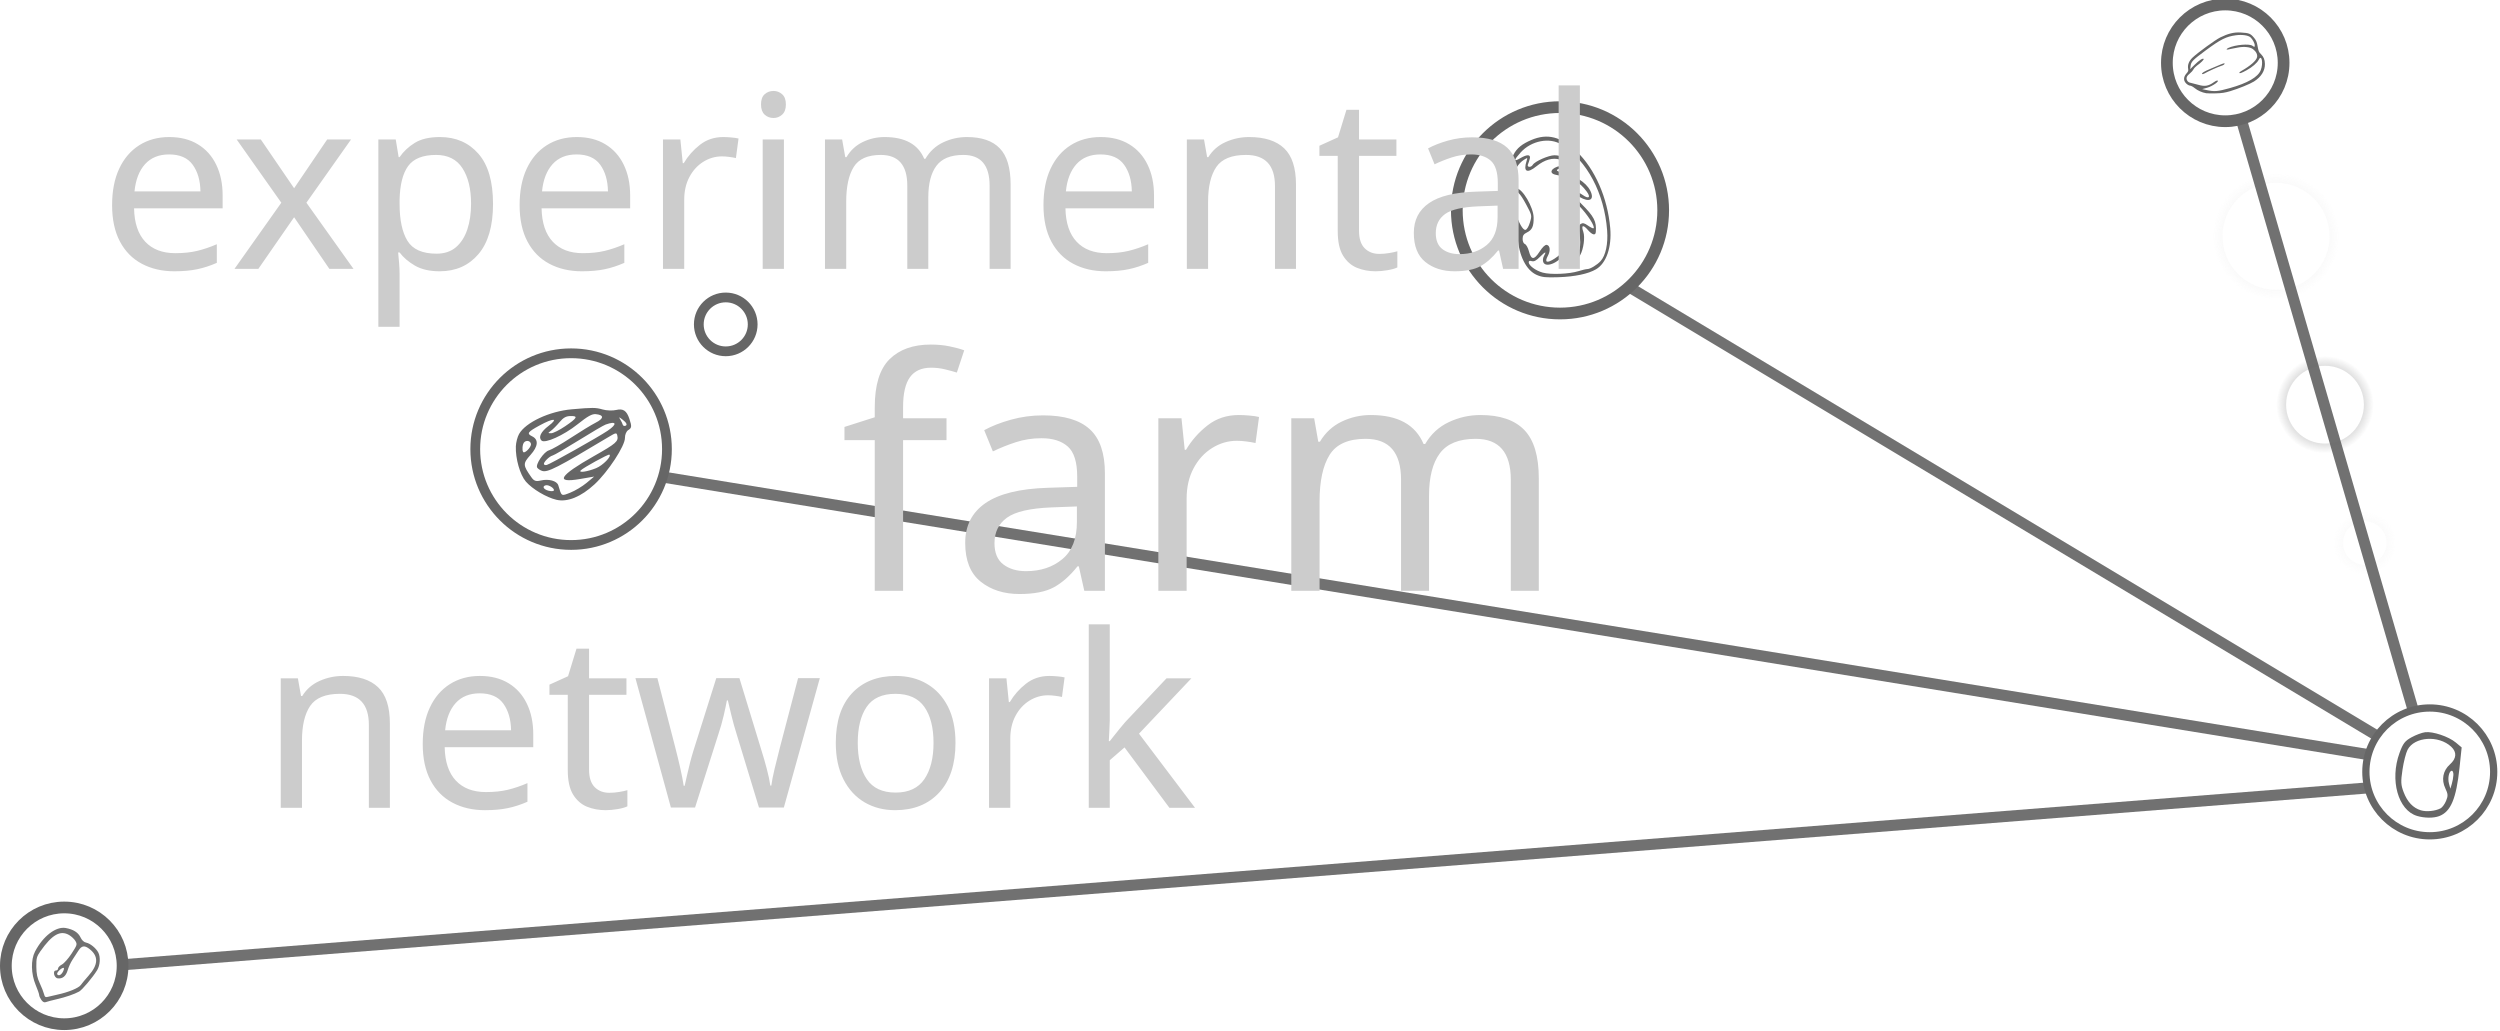
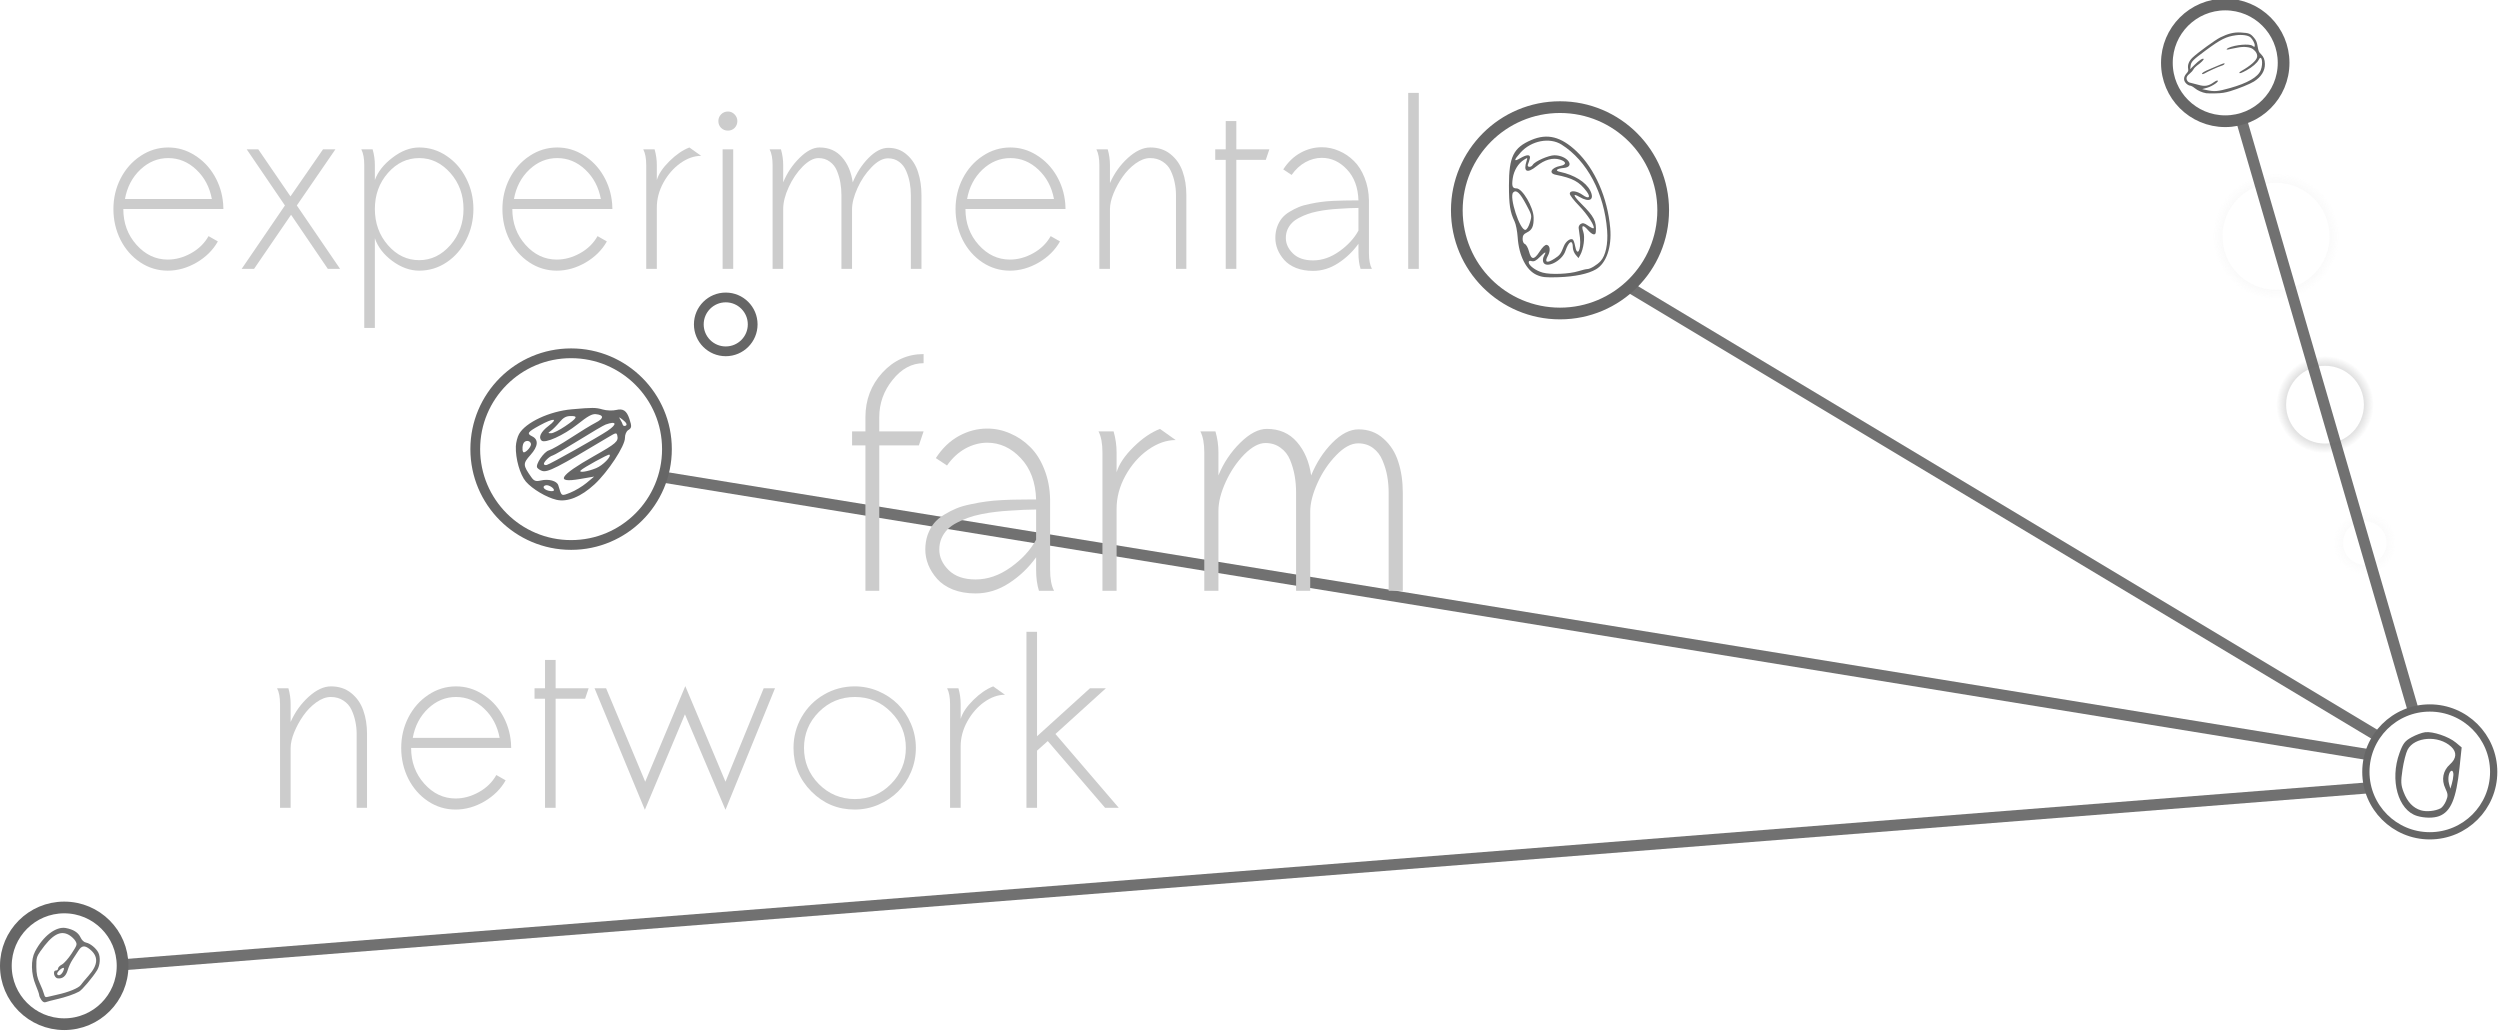
<svg xmlns="http://www.w3.org/2000/svg" xmlns:xlink="http://www.w3.org/1999/xlink" width="699" height="288" viewBox="0 0 699 288" id="svg4272" version="1.1">
  <defs id="defs4274">
    <linearGradient id="linearGradient4369">
      <stop style="stop-color:#666666;stop-opacity:1;" offset="0" id="stop4371" />
      <stop style="stop-color:#666666;stop-opacity:0;" offset="1" id="stop4373" />
    </linearGradient>
    <linearGradient id="linearGradient4353">
      <stop style="stop-color:#3b4a59;stop-opacity:1;" offset="0" id="stop4355" />
      <stop style="stop-color:#3b4a59;stop-opacity:0;" offset="1" id="stop4357" />
    </linearGradient>
    <linearGradient id="linearGradient4305">
      <stop style="stop-color:#cccccc;stop-opacity:1;" offset="0" id="stop4307" />
      <stop style="stop-color:#cccccc;stop-opacity:0;" offset="1" id="stop4309" />
    </linearGradient>
    <radialGradient xlink:href="#linearGradient4305" id="radialGradient4367" cx="847.955" cy="609.562" fx="847.955" fy="609.562" r="17.683" gradientUnits="userSpaceOnUse" gradientTransform="translate(-125.7143,-197.8571)" />
    <radialGradient xlink:href="#linearGradient4369" id="radialGradient4375" cx="861.654" cy="656.64" fx="861.654" fy="656.64" r="13.608" gradientUnits="userSpaceOnUse" gradientTransform="translate(-125.7143,-197.8571)" />
    <radialGradient xlink:href="#linearGradient4305" id="radialGradient4377" cx="872.777" cy="695.319" fx="872.777" fy="695.319" r="8.805" gradientUnits="userSpaceOnUse" gradientTransform="translate(-125.7143,-197.8571)" />
    <radialGradient xlink:href="#linearGradient4305" id="radialGradient4367-7" cx="847.955" cy="609.562" fx="847.955" fy="609.562" r="17.683" gradientUnits="userSpaceOnUse" gradientTransform="translate(-1.0351563e-6,0)" />
    <linearGradient xlink:href="#linearGradient4353" id="linearGradient4411" gradientUnits="userSpaceOnUse" x1="846.701" y1="609.562" x2="865.638" y2="609.562" gradientTransform="translate(-1.0351563e-6,0)" />
  </defs>
  <g id="layer2" transform="translate(-85.86843,-37.36662)" />
  <g id="layer1" transform="translate(-85.86843,-345.6343)">
    <circle style="opacity:1;fill:none;fill-opacity:1;stroke:url(#radialGradient4375);stroke-width:2.729;stroke-linecap:square;stroke-linejoin:round;stroke-miterlimit:4;stroke-dasharray:none;stroke-dashoffset:0;stroke-opacity:1" id="path3201-3-7-9-6" cx="735.94" cy="458.783" r="12.243" />
    <circle style="opacity:0.245;fill:none;fill-opacity:1;stroke:url(#radialGradient4377);stroke-width:2.729;stroke-linecap:square;stroke-linejoin:round;stroke-miterlimit:4;stroke-dasharray:none;stroke-dashoffset:0;stroke-opacity:1" id="path3201-3-7-9-6-0" cx="747.063" cy="497.462" r="7.44" />
    <circle style="opacity:0.599;fill:none;fill-opacity:1;stroke:url(#radialGradient4367);stroke-width:2.729;stroke-linecap:square;stroke-linejoin:round;stroke-miterlimit:4;stroke-dasharray:none;stroke-dashoffset:0;stroke-opacity:1" id="path3201-3-7-9" cy="411.705" cx="722.241" r="16.318" />
    <circle style="opacity:1;fill:none;fill-opacity:1;stroke:#666666;stroke-width:3.275;stroke-linecap:square;stroke-linejoin:round;stroke-miterlimit:4;stroke-dasharray:none;stroke-dashoffset:0;stroke-opacity:1" id="path3201" cx="522.046" cy="404.439" r="28.851" />
    <path style="fill:#d4aa00;fill-rule:evenodd;stroke:#666666;stroke-width:2.995;stroke-linecap:butt;stroke-linejoin:miter;stroke-miterlimit:4;stroke-dasharray:none;stroke-opacity:0.925" d="M 540.755,425.54 750.44,551.341" id="path3323" />
    <path style="fill:none;fill-rule:evenodd;stroke:#666666;stroke-width:3.094;stroke-linecap:butt;stroke-linejoin:miter;stroke-miterlimit:4;stroke-dasharray:none;stroke-opacity:0.925" d="M 712.247,378.064 760.804,544.924" id="path3323-6" />
    <circle style="opacity:1;fill:none;fill-opacity:1;stroke:#666666;stroke-width:3.275;stroke-linecap:square;stroke-linejoin:round;stroke-miterlimit:4;stroke-dasharray:none;stroke-dashoffset:0;stroke-opacity:1" id="path3201-3-7" cx="708.048" cy="363.211" r="16.318" />
    <path style="fill:#666666;fill-opacity:1;stroke:none;stroke-width:5;stroke-miterlimit:4;stroke-dasharray:none;stroke-opacity:1" d="m 515.537,422.503 c -2.921,-1.277 -4.984,-5.354 -5.326,-10.525 -0.111,-1.676 -0.502,-3.669 -0.87,-4.43 -1.256,-2.601 -1.568,-4.608 -1.571,-10.093 -0.004,-7.982 1.268,-10.551 6.282,-12.687 4.457,-1.899 8.274,-0.938 12.61,3.175 5.127,4.863 8.692,12.987 9.429,21.484 0.46,5.309 -1.096,9.813 -3.972,11.497 -2.192,1.283 -5.889,2.063 -10.531,2.221 -3.539,0.121 -4.554,0.013 -6.051,-0.641 z m 11.7,-1.062 c 1.002,-0.317 2.109,-0.577 2.46,-0.577 0.796,0 2.706,-1.148 3.688,-2.215 1.425,-1.55 2.124,-4.807 1.839,-8.572 -0.79,-10.428 -5.601,-19.498 -12.738,-24.012 -3.325,-2.103 -8.45,-1.121 -11.446,2.194 -1.954,2.162 -2.001,2.716 -0.139,1.626 1.942,-1.137 2.982,-1.111 2.712,0.068 -0.114,0.498 -0.348,1.223 -0.52,1.611 -0.386,0.871 0.836,0.997 1.352,0.14 0.58,-0.965 4.428,-2.657 6.038,-2.655 3.622,0.004 5.997,3.255 2.594,3.551 -2.002,0.174 -2.557,0.768 -1.018,1.091 3.968,0.832 7.254,2.874 8.443,5.248 1.283,2.561 -0.182,3.414 -3.016,1.755 -1.997,-1.169 -1.785,-0.388 0.518,1.912 3.583,3.577 4.282,4.935 4.057,7.888 -0.083,1.088 -1.002,0.845 -2.253,-0.598 -1.35,-1.556 -1.897,-1.295 -1.239,0.591 0.508,1.457 0.059,4.806 -0.863,6.437 l -0.492,0.871 -0.792,-0.927 c -0.436,-0.51 -0.792,-1.44 -0.792,-2.067 0,-2.346 -1.15,-1.779 -2.083,1.028 -0.941,2.831 -5.521,5.073 -6.204,3.036 -0.146,-0.435 -0.063,-1.148 0.184,-1.585 0.808,-1.43 0.474,-1.388 -1.038,0.131 -1.102,1.107 -1.708,1.427 -2.339,1.237 -0.574,-0.172 -0.852,-0.073 -0.852,0.305 0,0.916 1.904,2.335 3.888,2.897 2.224,0.63 7.44,0.417 10.053,-0.41 z m -6.709,-3.497 c 1.476,-0.952 1.73,-1.292 2.571,-3.439 0.525,-1.341 1.805,-2.321 2.5,-1.914 0.209,0.122 0.509,0.946 0.666,1.831 0.566,3.173 1.742,1.185 1.362,-2.303 -0.115,-1.06 -0.278,-2.266 -0.361,-2.678 -0.083,-0.412 0.176,-0.95 0.575,-1.196 0.574,-0.352 1.005,-0.251 2.053,0.483 0.73,0.511 1.421,0.84 1.535,0.731 0.495,-0.469 -1.724,-3.904 -4.081,-6.317 -1.406,-1.44 -2.56,-2.935 -2.564,-3.323 -0.013,-1.063 1.918,-0.89 3.596,0.322 1.726,1.247 2.359,0.684 1.106,-0.983 -2.066,-2.748 -3.853,-3.711 -8.644,-4.661 -2.084,-0.413 -1.245,-1.994 1.316,-2.48 1.765,-0.334 1.708,-1.185 -0.119,-1.756 -2.007,-0.627 -4.294,0.013 -6.533,1.828 -2.668,2.163 -3.793,1.59 -2.81,-1.43 0.32,-0.983 0.306,-0.991 -0.707,-0.361 -1.622,1.008 -2.842,3.009 -3.157,5.177 -0.324,2.234 -0.101,2.833 1.055,2.833 1.639,0 4.742,5.275 4.785,8.133 0.037,2.46 -0.406,3.467 -1.833,4.166 -0.958,0.469 -1.246,0.889 -1.246,1.821 0,0.709 0.266,1.307 0.644,1.445 0.354,0.129 0.852,1.017 1.106,1.974 0.667,2.51 1.431,2.55 2.987,0.154 0.851,-1.31 1.561,-1.981 2.01,-1.9 0.947,0.171 1.095,1.625 0.312,3.059 -1.024,1.875 -0.292,2.181 1.874,0.783 z m -6.888,-10.12 c 0.579,-1.942 0.57,-1.984 -1.05,-5.014 -1.756,-3.284 -2.748,-4.21 -3.622,-3.382 -1.24,1.175 1.89,10.756 3.423,10.476 0.387,-0.07 0.909,-0.94 1.249,-2.08 z" id="path3479" />
    <path style="fill:#666666;stroke:none;stroke-width:3;stroke-miterlimit:0;stroke-dasharray:none;fill-opacity:1" d="m 702.707,371.698 c -1.138,-0.191 -2.383,-0.745 -3.197,-1.423 -0.459,-0.382 -1.044,-0.695 -1.299,-0.695 -0.255,0 -0.735,-0.264 -1.067,-0.588 -0.83,-0.809 -0.814,-1.829 0.043,-2.793 0.512,-0.576 0.587,-0.783 0.486,-1.334 -0.204,-1.113 0.228,-2.185 1.282,-3.176 1.467,-1.381 6.334,-4.913 7.704,-5.59 2.177,-1.077 3.864,-1.487 5.679,-1.381 2.417,0.141 2.763,0.281 3.812,1.549 0.495,0.597 0.726,1.12 0.887,2.003 0.322,1.773 0.353,1.85 0.964,2.466 0.81,0.816 1.11,1.549 1.135,2.768 0.039,1.918 -1.02,3.623 -3.055,4.916 -1.084,0.689 -4.295,1.996 -6.628,2.699 -1.443,0.434 -2.37,0.577 -4.029,0.62 -1.185,0.03 -2.408,0.013 -2.717,-0.039 z m 6.638,-1.436 c 4.921,-1.374 7.868,-3.079 8.621,-4.989 0.779,-1.976 0.27,-4.62 -0.563,-2.923 -0.428,0.873 -1.821,2.074 -3.413,2.943 -1.447,0.79 -2.013,0.976 -2.005,0.66 0,-0.084 0.247,-0.291 0.543,-0.46 2.581,-1.468 4.223,-2.915 4.421,-3.893 0.151,-0.75 -0.28,-1.577 -1.17,-2.242 -0.78,-0.583 -2.518,-0.764 -4.172,-0.435 -0.567,0.113 -1.326,0.26 -1.686,0.328 -0.361,0.067 -0.845,0.168 -1.077,0.223 -0.591,0.141 -0.527,-0.168 0.094,-0.452 1.91,-0.874 5.825,-1.222 6.702,-0.596 0.591,0.423 0.653,0.41 0.652,-0.137 0,-0.552 -0.622,-1.711 -1.185,-2.213 -0.643,-0.573 -2.361,-0.817 -4.091,-0.58 -2.737,0.374 -4.226,1.121 -8.42,4.221 -3.633,2.686 -4.094,3.161 -4.243,4.37 l -0.109,0.887 1.202,-1.194 c 1.261,-1.252 2.316,-1.944 2.558,-1.676 0.156,0.174 -0.767,1.101 -1.866,1.874 -0.384,0.27 -0.823,0.744 -0.977,1.054 -0.154,0.31 -0.573,0.793 -0.932,1.074 -0.955,0.748 -1.198,1.325 -0.847,2.009 0.202,0.392 0.49,0.586 1.023,0.687 0.408,0.077 1.367,0.325 2.131,0.55 1.771,0.522 2.849,0.34 4.323,-0.729 0.359,-0.26 0.759,-0.473 0.89,-0.473 0.993,0 -1.199,1.584 -2.809,2.03 l -1.35,0.374 1.027,0.221 c 2.424,0.522 3.246,0.459 6.728,-0.512 z m -7.764,-3.955 c -0.153,-0.269 0.533,-0.681 2.531,-1.52 0.979,-0.411 2.196,-0.925 2.703,-1.143 0.508,-0.217 0.959,-0.356 1.002,-0.309 0.191,0.208 -0.222,0.528 -0.95,0.738 -0.764,0.22 -3.633,1.523 -4.672,2.122 -0.281,0.162 -0.558,0.212 -0.615,0.111 z" id="path3492" />
    <path style="fill:#666666;fill-opacity:1" d="m 761.674,573.768 c -5.31,-1.589 -7.665,-10.061 -4.897,-17.619 0.974,-2.66 1.498,-3.341 3.359,-4.367 1.213,-0.669 2.921,-1.306 3.797,-1.417 2.163,-0.274 6.574,1.207 8.576,2.878 l 1.642,1.371 -0.596,5.648 c -0.917,8.698 -2.44,12.32 -5.699,13.559 -1.561,0.593 -4.096,0.572 -6.182,-0.052 z m 6.59,-2.129 c 0.467,-0.244 1.155,-1.182 1.528,-2.083 0.579,-1.398 0.549,-1.91 -0.206,-3.493 -1.163,-2.438 -0.673,-4.964 1.303,-6.724 1.837,-1.637 1.961,-3.401 0.344,-4.916 -3.519,-3.297 -10.311,-2.82 -12.213,0.857 -0.453,0.877 -1.088,3.367 -1.41,5.535 -0.506,3.403 -0.463,4.264 0.319,6.312 1.042,2.729 2.638,4.412 4.806,5.069 1.563,0.474 4.034,0.225 5.528,-0.556 z m 3.576,-9.309 c 0.029,-0.652 -0.169,-1.185 -0.439,-1.185 -0.771,0 -1.223,2.041 -0.798,3.594 l 0.387,1.411 0.399,-1.317 c 0.219,-0.724 0.422,-1.85 0.451,-2.502 z" id="path3585" />
    <path style="fill:none;fill-rule:evenodd;stroke:#666666;stroke-width:3.094;stroke-linecap:butt;stroke-linejoin:miter;stroke-miterlimit:4;stroke-dasharray:none;stroke-opacity:0.925" d="M 120.118,615.384 747.331,565.98" id="path3323-6-9-2" />
    <circle style="opacity:1;fill:none;fill-opacity:1;stroke:#666666;stroke-width:3.275;stroke-linecap:square;stroke-linejoin:round;stroke-miterlimit:4;stroke-dasharray:none;stroke-dashoffset:0;stroke-opacity:1" id="path3201-3-7-5-5" cx="103.824" cy="615.679" r="16.318" />
    <path style="fill:#666666;fill-opacity:0.925" d="m 97.429,625.216 c -0.332,-0.475 -0.604,-1.085 -0.604,-1.355 0,-0.271 -0.432,-1.52 -0.961,-2.775 -1.336,-3.173 -1.419,-7.064 -0.201,-9.401 2.256,-4.329 5.868,-7.09 8.603,-6.577 2.142,0.402 3.457,1.241 4.118,2.625 0.395,0.828 0.944,1.333 1.591,1.463 1.13,0.226 2.763,1.563 3.383,2.771 0.651,1.267 0.5,3.567 -0.323,4.917 -1.216,1.994 -4.196,5.532 -5.052,5.996 -1.386,0.752 -3.73,1.553 -6.26,2.14 -1.347,0.312 -2.728,0.678 -3.07,0.813 -0.407,0.161 -0.828,-0.051 -1.225,-0.618 z m 4.483,-1.486 c 3.055,-0.65 5.949,-1.834 6.54,-2.677 0.303,-0.432 1.277,-1.604 2.166,-2.604 2.746,-3.092 2.84,-5.457 0.295,-7.459 -1.396,-1.098 -2.205,-0.984 -3.114,0.438 -0.43,0.674 -1.177,1.818 -1.66,2.543 -0.483,0.725 -1.086,2.037 -1.341,2.914 -0.493,1.696 -1.458,2.483 -2.811,2.291 -1.017,-0.145 -1.462,-2.19 -0.477,-2.19 0.325,0 0.59,-0.25 0.59,-0.556 0,-0.306 0.483,-0.805 1.073,-1.11 0.59,-0.305 1.81,-1.685 2.71,-3.067 1.548,-2.377 1.607,-2.564 1.09,-3.487 -0.301,-0.536 -1.101,-1.298 -1.777,-1.693 -2.455,-1.434 -4.768,-0.123 -8.054,4.566 -1.014,1.447 -1.136,1.914 -1.114,4.278 0.019,1.996 0.253,3.136 0.948,4.605 0.508,1.074 1.043,2.427 1.188,3.007 0.214,0.852 0.419,1.012 1.064,0.829 0.44,-0.125 1.647,-0.407 2.683,-0.627 z m 1.637,-6.577 c 0.231,-0.507 0.273,-0.921 0.093,-0.921 -0.656,0 -2.03,1.397 -1.777,1.807 0.378,0.611 1.2,0.179 1.684,-0.885 z" id="path8647" />
    <path style="fill:#e6e6e6;fill-rule:evenodd;stroke:#666666;stroke-width:3.094;stroke-linecap:butt;stroke-linejoin:miter;stroke-miterlimit:4;stroke-dasharray:none;stroke-opacity:0.925" d="m 271.948,479.141 476.385,77.536" id="path3323-6-9-2-8" />
    <g id="g8767" transform="matrix(0.5457984,0,0,0.5457984,333.1783,310.1392)" style="stroke-width:5;stroke-miterlimit:4;stroke-dasharray:none">
      <path id="path8556" d="m -188.856,293.677 c 0.077,-1.999 0.813,-4.835 1.637,-6.302 3.33,-5.931 15.558,-11.663 27.031,-12.671 10.721,-0.942 12.226,-0.933 15.772,0.092 2.012,0.582 5.149,0.697 6.971,0.256 3.549,-0.86 5.345,0.35 6.745,4.54 1.302,3.897 1.221,4.679 -0.595,5.78 -0.953,0.577 -1.704,2.36 -1.67,3.961 0.087,4.046 -8.661,17.416 -15.57,23.797 -6.965,6.432 -13.896,9.248 -19.527,7.933 -5.117,-1.194 -12.346,-5.49 -15.648,-9.299 -3.01,-3.473 -5.386,-11.824 -5.146,-18.087 z m 7.933,15.827 c 1.348,1.913 2.339,2.266 4.748,1.695 4.137,-0.982 8.382,0.169 9.064,2.456 1.722,5.782 1.428,5.603 6.155,3.748 2.43,-0.953 6.17,-3.195 8.311,-4.982 l 3.893,-3.249 -7.33,1.261 c -12.929,2.224 -10.533,-1.704 7.135,-11.703 11.571,-6.548 12.759,-7.595 12.053,-10.631 -0.346,-1.489 -0.745,-1.428 -4.201,0.643 -26.574,15.926 -31.539,18.46 -34.326,17.521 -1.014,-0.342 -2.138,-1.093 -2.499,-1.67 -1.012,-1.617 3.491,-8.235 6.029,-8.861 1.241,-0.311 6.256,-3.173 11.14,-6.371 4.885,-3.198 10.654,-6.717 12.822,-7.821 4.25,-2.165 4.285,-3.909 0.086,-4.34 -1.988,-0.204 -4.106,0.967 -9.454,5.224 -7.072,5.63 -16.721,9.974 -18.421,8.294 -1.695,-1.675 -0.345,-4.485 3.598,-7.492 5.35,-4.08 2.608,-4.194 -4.679,-0.194 -6.066,3.33 -6.591,4.115 -3.694,5.533 3.388,1.658 3.073,5.134 -0.864,9.528 -3.966,4.427 -3.936,5.209 0.436,11.411 z m -3.693,-12.739 c 1.503,-0.364 3.784,-3.213 3.503,-4.376 -0.499,-2.061 -3.386,-1.939 -4.016,0.17 -0.626,2.095 -0.343,4.413 0.513,4.206 z m 12.498,19.656 c 1.259,0.327 2.474,0.291 2.7,-0.078 0.608,-0.997 -2.556,-3.09 -4.105,-2.715 -2.012,0.487 -1.191,2.12 1.405,2.794 z m -0.899,-13.205 c 1.704,-0.413 26.402,-14.29 31.182,-17.521 5.121,-3.461 4.565,-5.18 -1.027,-3.176 -1.041,0.373 -7.257,4.016 -13.813,8.094 -6.556,4.079 -12.546,7.568 -13.313,7.753 -1.698,0.411 -4.738,3.404 -4.491,4.422 0.098,0.406 0.756,0.598 1.462,0.427 z m 9.388,-19.807 c 6.262,-4.243 6.841,-5.339 2.772,-5.252 -2.325,0.05 -3.672,0.809 -5.666,3.194 -1.439,1.721 -3.406,3.692 -4.371,4.38 -1.64,1.169 -1.631,1.25 0.132,1.242 1.038,-0.005 4.247,-1.609 7.133,-3.564 z m 15.9,21.451 c 3.439,-1.4 8.089,-6.143 6.795,-6.932 -0.554,-0.338 -13.434,6.741 -14.692,8.075 -1.292,1.371 3.382,0.694 7.896,-1.143 z m 13.623,-22.302 c 0.119,0.491 0.653,0.786 1.188,0.657 1.407,-0.341 0.881,-1.588 -1.403,-3.322 -1.825,-1.386 -1.909,-1.375 -0.998,0.129 0.548,0.904 1.094,2.045 1.213,2.536 z" style="fill:#666666;fill-opacity:1;stroke-width:5;stroke-miterlimit:4;stroke-dasharray:none" />
      <circle r="49.097" cy="295.114" cx="-160.554" id="path3201-3-7-5-5-1" style="opacity:1;fill:none;fill-opacity:1;stroke:#666666;stroke-width:5;stroke-linecap:square;stroke-linejoin:round;stroke-miterlimit:4;stroke-dasharray:none;stroke-dashoffset:0;stroke-opacity:1" />
    </g>
    <circle style="opacity:1;fill:none;fill-opacity:1;stroke:#666666;stroke-width:2.729;stroke-linecap:square;stroke-linejoin:round;stroke-miterlimit:4;stroke-dasharray:none;stroke-dashoffset:0;stroke-opacity:1" id="path3201-5-6-8" cx="288.787" cy="436.333" r="7.532" />
    <circle style="opacity:1;fill:none;fill-opacity:1;stroke:#666666;stroke-width:2.283;stroke-linecap:square;stroke-linejoin:round;stroke-miterlimit:4;stroke-dasharray:none;stroke-dashoffset:0;stroke-opacity:1" id="path3201-3" cx="767.314" cy="563.724" r="0" />
    <path style="fill:none;fill-opacity:1" d="m 773.925,297.272 c -0.654,-0.61 -0.195,-1.774 1.953,-4.959 1.544,-2.289 3.305,-5.825 3.914,-7.857 1.394,-4.656 1.439,-13.373 0.092,-17.795 -3.371,-11.064 -13.407,-19.585 -25.224,-21.414 -12.913,-1.999 -25.953,5.324 -31.925,17.926 -2.07,4.369 -2.242,5.305 -2.242,12.231 0,6.957 0.166,7.85 2.287,12.328 6.947,14.666 22.774,21.61 37.748,16.561 1.945,-0.656 4.924,-2.124 6.619,-3.262 l 3.083,-2.07 c -1.335,0.226 4.172,-0.421 3.694,-1.688 z M 397.73,255.139 c -15.545,10.35 -16.651,-1.033 -20.975,-1.164 -1.503,0 -1.718,0.254 -1.355,1.607 -24.083,97.436 30.131,3.501 22.33,-0.443 z m -70.64,0.168 c -4.301,-2.194 -10.853,-1.662 -14.944,1.213 -18.594,52.521 38.017,11.107 14.944,-1.213 z m 111.085,0.772 c -2.753,-1.746 -4.072,-2.105 -7.741,-2.105 -3.804,0 -4.906,0.325 -7.88,2.321 -24.114,55.011 35.552,12.71 15.621,-0.217 z m 120.538,-2.105 c -318.628,47.595 -159.314,23.797 0,0 z m 87.934,-0.165 c -377.251,47.704 -188.625,23.852 0,0 z m -278.654,0.552 c 0,-0.265 -0.878,-0.38 -1.952,-0.256 -18.515,21.472 -4.418,0.969 -21.441,-0.109 -0.884,-0.012 -1.607,0.286 -1.607,0.663 16.145,45.428 5.097,34.985 25,-0.298 z m 102.242,1.018 c -0.927,-0.773 -2.085,-1.405 -2.571,-1.405 -13.404,11.485 -4.223,0.987 -11.376,0.122 -1.676,-0.191 -1.977,-0.013 -1.607,0.951 -16.47,70.651 17.977,2.35 15.555,0.332 z m 10.258,-1.048 -1.607,-0.228 -1.607,-0.228 c -0.417,40.816 3.684,42.059 3.214,0.457 z m 49.283,1.998 c -3.258,-3.258 -7.091,-3.296 -10.724,-0.106 -9.971,16.275 -4.974,-9.08 -18.498,-0.867 -10.412,12.719 -1.973,-0.471 -8.553,-1.26 -1.676,-0.191 -1.977,-0.013 -1.607,0.951 -6.646,40.211 61.139,23.745 39.381,1.282 z m 57.056,-0.123 c -0.357,-1.787 -0.803,-2.232 -2.236,-2.232 -1.671,0 -1.76,0.178 -1.347,2.679 24.527,31.505 10.338,34.189 3.583,-0.446 z m 44.603,-0.625 c 0.215,-1.515 -0.02,-1.607 -4.107,-1.607 l -4.335,0 0,-3.929 c 0,-3.714 -0.097,-3.929 -1.786,-3.929 -1.686,0 -1.786,0.218 -1.786,3.879 0,3.479 -0.166,3.902 -1.607,4.107 -1.055,0.15 -1.607,0.719 -1.607,1.657 1.9,46.999 11.158,25.683 15.228,-0.179 z m 42.986,-17.321 -1.786,0 -1.786,0 c -0.361,60.047 3.571,60.047 3.571,0 z m -194.239,10.689 c 1.824,-0.976 1.795,-3.989 -0.047,-4.975 -3.185,-1.704 -6.152,3.128 -3.036,4.943 1.568,0.913 1.438,0.912 3.083,0.032 z" id="path4295" transform="translate(0,308.2677)" />
    <rect style="fill:none;fill-opacity:1" id="rect4348" width="0" height="0" x="94.847" y="350.457" ry="0" />
    <circle style="opacity:1;fill:url(#linearGradient4411);fill-opacity:1;stroke:url(#radialGradient4367-7);stroke-width:2.729;stroke-linecap:square;stroke-linejoin:round;stroke-miterlimit:4;stroke-dasharray:none;stroke-dashoffset:0;stroke-opacity:1" id="path3201-3-7-9-5" cy="609.562" cx="847.955" r="0" />
-     <text xml:space="preserve" style="font-style:normal;font-weight:normal;font-size:40px;line-height:125%;font-family:sans-serif;letter-spacing:0px;word-spacing:0px;fill:#cccccc;fill-opacity:1;stroke:none;stroke-width:1px;stroke-linecap:butt;stroke-linejoin:miter;stroke-opacity:1" x="158.628" y="571.491" id="text4490">
-       <tspan id="tspan4492" x="158.628" y="571.491" style="font-style:normal;font-variant:normal;font-weight:normal;font-stretch:normal;font-size:67.5px;font-family:Sawasdee;-inkscape-font-specification:Sawasdee">network</tspan>
-     </text>
+     <g aria-label="network" style="font-style:normal;font-weight:normal;line-height:0%;font-family:sans-serif;letter-spacing:0px;word-spacing:0px;fill:#cccccc;fill-opacity:1;stroke:none;stroke-width:1px;stroke-linecap:butt;stroke-linejoin:miter;stroke-opacity:1" id="text4490">
+       <path d="m 163.341,538.071 h 3.164 q 0.626,2.175 0.626,4.417 v 5.01 q 1.813,-4.12 5.01,-7.02 3.23,-2.933 6.262,-2.933 3.362,0 5.669,1.879 2.34,1.879 3.362,4.812 1.055,2.933 1.055,6.625 v 20.632 h -2.9 v -20.632 q 0,-1.813 -0.363,-3.494 -0.33,-1.681 -1.088,-3.296 -0.758,-1.615 -2.274,-2.571 -1.483,-0.989 -3.527,-0.989 -1.945,0 -4.054,1.516 -2.076,1.516 -3.625,3.724 -1.516,2.175 -2.538,4.647 -0.989,2.472 -0.989,4.351 v 16.743 h -2.966 v -29.004 q 0,-2.834 -0.824,-4.417 z" style="font-style:normal;font-variant:normal;font-weight:normal;font-stretch:normal;font-size:67.5px;line-height:1.25;font-family:Sawasdee;-inkscape-font-specification:Sawasdee" id="path4046" />
+       <path d="m 201.277,551.947 h 24.291 q -0.923,-4.977 -4.351,-8.207 -3.428,-3.23 -7.844,-3.23 -4.384,0 -7.811,3.23 -3.395,3.23 -4.285,8.207 z m 27.521,2.802 h -27.982 q 0,5.9 3.691,10.02 3.691,4.12 8.734,4.12 3.329,0 6.526,-1.78 3.197,-1.78 4.878,-4.779 l 2.604,1.483 q -2.01,3.593 -5.933,5.9 -3.922,2.274 -8.075,2.274 -4.186,0 -7.712,-2.34 -3.494,-2.34 -5.504,-6.295 -1.978,-3.988 -1.978,-8.602 0,-4.581 2.01,-8.536 2.043,-3.955 5.57,-6.295 3.56,-2.373 7.745,-2.373 3.955,0 7.35,2.142 3.428,2.109 5.537,5.702 2.109,3.593 2.472,7.877 z" style="font-style:normal;font-variant:normal;font-weight:normal;font-stretch:normal;font-size:67.5px;line-height:1.25;font-family:Sawasdee;-inkscape-font-specification:Sawasdee" id="path4048" />
+       <path d="m 241.223,571.491 h -2.966 V 541.004 h -2.933 v -2.933 h 2.933 v -7.91 h 2.966 v 7.91 h 9.229 l -0.989,2.933 h -8.24 z" style="font-style:normal;font-variant:normal;font-weight:normal;font-stretch:normal;font-size:67.5px;line-height:1.25;font-family:Sawasdee;-inkscape-font-specification:Sawasdee" id="path4050" />
+       <path d="m 252.099,538.071 h 3.23 l 10.942,26.136 11.206,-26.73 11.239,26.73 10.679,-26.136 h 3.164 l -13.843,33.981 -11.338,-26.697 -11.206,26.697 z" style="font-style:normal;font-variant:normal;font-weight:normal;font-stretch:normal;font-size:67.5px;line-height:1.25;font-family:Sawasdee;-inkscape-font-specification:Sawasdee" id="path4052" />
+       <path d="m 324.84,537.544 q 3.461,0 6.625,1.351 3.164,1.351 5.471,3.658 2.307,2.307 3.658,5.504 1.351,3.197 1.351,6.691 0,3.527 -1.351,6.724 -1.351,3.197 -3.658,5.504 -2.307,2.274 -5.471,3.658 -3.164,1.351 -6.625,1.351 -7.086,0 -12.096,-5.043 -5.01,-5.043 -5.01,-12.195 0,-4.68 2.274,-8.635 2.307,-3.988 6.229,-6.262 3.955,-2.307 8.602,-2.307 z m -14.172,17.205 q 0,5.9 4.153,10.118 4.186,4.186 10.085,4.186 5.9,0 10.052,-4.186 4.186,-4.219 4.186,-10.118 0,-5.867 -4.186,-10.052 -4.153,-4.186 -10.052,-4.186 -5.9,0 -10.085,4.186 -4.153,4.186 -4.153,10.052 z" style="font-style:normal;font-variant:normal;font-weight:normal;font-stretch:normal;font-size:67.5px;line-height:1.25;font-family:Sawasdee;-inkscape-font-specification:Sawasdee" id="path4054" />
+       <path d="m 350.68,538.071 h 3.164 q 0.626,2.175 0.626,4.417 v 4.153 q 0.758,-2.538 3.527,-5.273 2.769,-2.736 5.57,-3.823 l 3.296,2.34 q -2.9,0 -5.801,2.043 -2.867,2.043 -4.746,5.438 -1.846,3.362 -1.846,6.954 v 17.172 h -2.966 v -29.004 q 0,-2.834 -0.824,-4.417 z" style="font-style:normal;font-variant:normal;font-weight:normal;font-stretch:normal;font-size:67.5px;line-height:1.25;font-family:Sawasdee;-inkscape-font-specification:Sawasdee" id="path4056" />
+       <path d="m 375.827,571.491 h -2.966 V 522.284 h 2.966 v 29.202 l 14.799,-13.414 h 4.449 l -14.106,12.788 17.699,20.632 h -3.823 l -16.018,-18.655 -2.999,2.67 z" style="font-style:normal;font-variant:normal;font-weight:normal;font-stretch:normal;font-size:67.5px;line-height:1.25;font-family:Sawasdee;-inkscape-font-specification:Sawasdee" id="path4058" />
+     </g>
    <circle style="opacity:1;fill:none;fill-opacity:1;stroke:#666666;stroke-width:3.275;stroke-linecap:square;stroke-linejoin:round;stroke-miterlimit:4;stroke-dasharray:none;stroke-dashoffset:0;stroke-opacity:1" id="path3201-36" cx="522.046" cy="404.439" r="0" />
    <circle style="opacity:1;fill:none;fill-opacity:1;stroke:#666666;stroke-width:2.028;stroke-linecap:square;stroke-linejoin:round;stroke-miterlimit:4;stroke-dasharray:none;stroke-dashoffset:0;stroke-opacity:1" id="path3201-0" cx="765.235" cy="561.456" r="17.868" />
-     <text xml:space="preserve" style="font-style:normal;font-weight:normal;font-size:40px;line-height:125%;font-family:sans-serif;letter-spacing:0px;word-spacing:0px;fill:#cccccc;fill-opacity:1;stroke:none;stroke-width:1px;stroke-linecap:butt;stroke-linejoin:miter;stroke-opacity:1" x="113.492" y="420.815" id="text4490-3">
-       <tspan id="tspan4492-6" x="113.492" y="420.815" style="font-style:normal;font-variant:normal;font-weight:normal;font-stretch:normal;font-size:67.5px;font-family:Sawasdee;-inkscape-font-specification:Sawasdee">experimental</tspan>
-     </text>
-     <text xml:space="preserve" style="font-style:normal;font-weight:normal;font-size:40px;line-height:125%;font-family:sans-serif;letter-spacing:0px;word-spacing:0px;fill:#cccccc;fill-opacity:1;stroke:none;stroke-width:1px;stroke-linecap:butt;stroke-linejoin:miter;stroke-opacity:1" x="320.635" y="510.815" id="text4490-7">
-       <tspan id="tspan4492-5" x="320.635" y="510.815" style="font-style:normal;font-variant:normal;font-weight:normal;font-stretch:normal;font-size:90px;font-family:Sawasdee;-inkscape-font-specification:Sawasdee">farm</tspan>
-     </text>
+     <g aria-label="experimental" style="font-style:normal;font-weight:normal;line-height:0%;font-family:sans-serif;letter-spacing:0px;word-spacing:0px;fill:#cccccc;fill-opacity:1;stroke:none;stroke-width:1px;stroke-linecap:butt;stroke-linejoin:miter;stroke-opacity:1" id="text4490-3">
+       <path d="m 120.809,401.271 h 24.291 q -0.923,-4.977 -4.351,-8.207 -3.428,-3.23 -7.844,-3.23 -4.384,0 -7.811,3.23 -3.395,3.23 -4.285,8.207 z m 27.521,2.802 h -27.982 q 0,5.9 3.691,10.02 3.691,4.12 8.734,4.12 3.329,0 6.526,-1.78 3.197,-1.78 4.878,-4.779 l 2.604,1.483 q -2.01,3.593 -5.933,5.9 -3.922,2.274 -8.075,2.274 -4.186,0 -7.712,-2.34 -3.494,-2.34 -5.504,-6.295 -1.978,-3.988 -1.978,-8.602 0,-4.581 2.01,-8.536 2.043,-3.955 5.57,-6.295 3.56,-2.373 7.745,-2.373 3.955,0 7.35,2.142 3.428,2.109 5.537,5.702 2.109,3.593 2.472,7.877 z" style="font-style:normal;font-variant:normal;font-weight:normal;font-stretch:normal;font-size:67.5px;line-height:1.25;font-family:Sawasdee;-inkscape-font-specification:Sawasdee" id="path4012" />
+       <path d="m 154.855,387.395 h 3.23 l 8.998,13.151 9.097,-13.151 h 3.461 l -10.778,15.688 12.096,17.732 h -3.428 l -10.283,-15.128 -10.349,15.128 h -3.461 l 12.096,-17.732 z" style="font-style:normal;font-variant:normal;font-weight:normal;font-stretch:normal;font-size:67.5px;line-height:1.25;font-family:Sawasdee;-inkscape-font-specification:Sawasdee" id="path4014" />
+       <path d="m 186.891,387.395 h 3.164 q 0.626,2.175 0.626,4.417 v 4.153 q 1.252,-3.461 4.944,-6.262 3.691,-2.834 7.449,-2.834 4.186,0 7.679,2.373 3.494,2.34 5.471,6.295 2.01,3.955 2.01,8.536 0,4.614 -2.01,8.602 -1.978,3.955 -5.471,6.295 -3.494,2.34 -7.679,2.34 -3.823,0 -7.515,-2.703 -3.658,-2.736 -4.878,-6.361 v 25.082 h -2.966 v -45.516 q 0,-2.834 -0.824,-4.417 z m 7.449,6.592 q -3.658,4.153 -3.658,10.085 0,5.933 3.658,10.118 3.658,4.186 8.734,4.186 5.01,0 8.701,-4.186 3.691,-4.219 3.691,-10.118 0,-5.933 -3.691,-10.085 -3.691,-4.153 -8.701,-4.153 -5.076,0 -8.734,4.153 z" style="font-style:normal;font-variant:normal;font-weight:normal;font-stretch:normal;font-size:67.5px;line-height:1.25;font-family:Sawasdee;-inkscape-font-specification:Sawasdee" id="path4016" />
+       <path d="m 229.573,401.271 h 24.291 q -0.923,-4.977 -4.351,-8.207 -3.428,-3.23 -7.844,-3.23 -4.384,0 -7.811,3.23 -3.395,3.23 -4.285,8.207 z m 27.521,2.802 h -27.982 q 0,5.9 3.691,10.02 3.691,4.12 8.734,4.12 3.329,0 6.526,-1.78 3.197,-1.78 4.878,-4.779 l 2.604,1.483 q -2.01,3.593 -5.933,5.9 -3.922,2.274 -8.075,2.274 -4.186,0 -7.712,-2.34 -3.494,-2.34 -5.504,-6.295 -1.978,-3.988 -1.978,-8.602 0,-4.581 2.01,-8.536 2.043,-3.955 5.57,-6.295 3.56,-2.373 7.745,-2.373 3.955,0 7.35,2.142 3.428,2.109 5.537,5.702 2.109,3.593 2.472,7.877 z" style="font-style:normal;font-variant:normal;font-weight:normal;font-stretch:normal;font-size:67.5px;line-height:1.25;font-family:Sawasdee;-inkscape-font-specification:Sawasdee" id="path4018" />
+       <path d="m 265.729,387.395 h 3.164 q 0.626,2.175 0.626,4.417 v 4.153 q 0.758,-2.538 3.527,-5.273 2.769,-2.736 5.57,-3.823 l 3.296,2.34 q -2.9,0 -5.801,2.043 -2.867,2.043 -4.746,5.438 -1.846,3.362 -1.846,6.954 v 17.172 h -2.966 v -29.004 q 0,-2.834 -0.824,-4.417 z" style="font-style:normal;font-variant:normal;font-weight:normal;font-stretch:normal;font-size:67.5px;line-height:1.25;font-family:Sawasdee;-inkscape-font-specification:Sawasdee" id="path4020" />
+       <path d="m 286.724,379.485 q 0,-1.088 0.758,-1.879 0.791,-0.791 1.912,-0.791 1.088,0 1.846,0.791 0.791,0.791 0.791,1.879 0,1.121 -0.758,1.912 -0.758,0.758 -1.879,0.758 -1.121,0 -1.912,-0.758 -0.758,-0.791 -0.758,-1.912 z m 4.153,41.331 h -2.966 v -33.42 h 2.966 z" style="font-style:normal;font-variant:normal;font-weight:normal;font-stretch:normal;font-size:67.5px;line-height:1.25;font-family:Sawasdee;-inkscape-font-specification:Sawasdee" id="path4022" />
+       <path d="m 301.061,387.395 h 3.164 q 0.626,2.175 0.626,4.417 v 4.812 q 1.582,-3.889 4.548,-6.822 2.966,-2.933 5.603,-2.933 3.922,0 6.295,2.736 2.373,2.703 2.999,7.02 1.648,-4.021 4.417,-6.822 2.802,-2.834 5.504,-2.834 3.098,0 5.24,1.945 2.175,1.912 3.098,4.845 0.956,2.9 0.956,6.493 v 20.566 h -2.966 v -20.566 q 0,-1.78 -0.297,-3.461 -0.297,-1.681 -0.989,-3.296 -0.659,-1.615 -1.978,-2.604 -1.318,-0.989 -3.131,-0.989 -2.208,0 -4.614,2.505 -2.406,2.472 -3.922,5.834 -1.516,3.362 -1.516,5.966 v 16.611 h -2.966 v -20.632 q 0,-1.813 -0.297,-3.494 -0.297,-1.681 -0.956,-3.296 -0.659,-1.615 -2.01,-2.571 -1.318,-0.989 -3.164,-0.989 -2.043,0 -4.417,2.373 -2.34,2.373 -3.889,5.735 -1.549,3.362 -1.549,6.13 v 16.743 h -2.966 v -29.004 q 0,-2.834 -0.824,-4.417 z" style="font-style:normal;font-variant:normal;font-weight:normal;font-stretch:normal;font-size:67.5px;line-height:1.25;font-family:Sawasdee;-inkscape-font-specification:Sawasdee" id="path4024" />
+       <path d="m 356.268,401.271 h 24.291 q -0.923,-4.977 -4.351,-8.207 -3.428,-3.23 -7.844,-3.23 -4.384,0 -7.811,3.23 -3.395,3.23 -4.285,8.207 z m 27.521,2.802 h -27.982 q 0,5.9 3.691,10.02 3.691,4.12 8.734,4.12 3.329,0 6.526,-1.78 3.197,-1.78 4.878,-4.779 l 2.604,1.483 q -2.01,3.593 -5.933,5.9 -3.922,2.274 -8.075,2.274 -4.186,0 -7.712,-2.34 -3.494,-2.34 -5.504,-6.295 -1.978,-3.988 -1.978,-8.602 0,-4.581 2.01,-8.536 2.043,-3.955 5.57,-6.295 3.56,-2.373 7.745,-2.373 3.955,0 7.35,2.142 3.428,2.109 5.537,5.702 2.109,3.593 2.472,7.877 z" style="font-style:normal;font-variant:normal;font-weight:normal;font-stretch:normal;font-size:67.5px;line-height:1.25;font-family:Sawasdee;-inkscape-font-specification:Sawasdee" id="path4026" />
+       <path d="m 392.424,387.395 h 3.164 q 0.626,2.175 0.626,4.417 v 5.01 q 1.813,-4.12 5.01,-7.02 3.23,-2.933 6.262,-2.933 3.362,0 5.669,1.879 2.34,1.879 3.362,4.812 1.055,2.933 1.055,6.625 v 20.632 h -2.9 v -20.632 q 0,-1.813 -0.363,-3.494 -0.33,-1.681 -1.088,-3.296 -0.758,-1.615 -2.274,-2.571 -1.483,-0.989 -3.527,-0.989 -1.945,0 -4.054,1.516 -2.076,1.516 -3.625,3.724 -1.516,2.175 -2.538,4.647 -0.989,2.472 -0.989,4.351 v 16.743 h -2.966 v -29.004 q 0,-2.834 -0.824,-4.417 z" style="font-style:normal;font-variant:normal;font-weight:normal;font-stretch:normal;font-size:67.5px;line-height:1.25;font-family:Sawasdee;-inkscape-font-specification:Sawasdee" id="path4028" />
+       <path d="m 431.546,420.815 h -2.966 v -30.487 h -2.933 v -2.933 h 2.933 v -7.91 h 2.966 v 7.91 h 9.229 l -0.989,2.933 h -8.24 z" style="font-style:normal;font-variant:normal;font-weight:normal;font-stretch:normal;font-size:67.5px;line-height:1.25;font-family:Sawasdee;-inkscape-font-specification:Sawasdee" id="path4030" />
+       <path d="m 469.449,420.815 h -3.164 q -0.593,-1.879 -0.593,-4.417 v -2.604 q -2.373,3.296 -5.702,5.438 -3.296,2.142 -6.987,2.142 -2.67,0 -4.779,-0.824 -2.076,-0.857 -3.296,-2.241 -1.219,-1.384 -1.846,-2.933 -0.626,-1.582 -0.626,-3.197 0,-1.681 0.494,-3.098 0.527,-1.417 1.318,-2.406 0.824,-1.022 2.142,-1.813 1.351,-0.824 2.571,-1.318 1.252,-0.527 3.098,-0.89 1.846,-0.396 3.197,-0.56 1.351,-0.198 3.362,-0.297 2.01,-0.099 3.164,-0.099 1.187,-0.033 2.999,-0.033 h 0.89 q -0.165,-5.438 -3.23,-8.668 -3.032,-3.23 -7.02,-3.23 -2.34,0 -4.581,1.219 -2.208,1.219 -3.856,3.56 l -2.34,-1.549 q 2.01,-3.098 4.845,-4.647 2.834,-1.549 5.933,-1.549 2.505,0 4.812,1.022 2.34,0.989 4.186,2.834 1.846,1.813 2.966,4.68 1.154,2.867 1.219,6.328 v 14.733 q 0,2.867 0.824,4.417 z m -16.447,-2.373 q 3.79,0 7.35,-2.538 3.56,-2.538 5.339,-5.801 v -6.328 q -1.549,0.033 -2.604,0.066 -1.022,0.033 -2.834,0.165 -1.78,0.099 -3.032,0.264 -1.252,0.132 -2.933,0.461 -1.648,0.33 -2.802,0.758 -1.154,0.396 -2.406,1.055 -1.219,0.626 -1.978,1.417 -0.758,0.758 -1.252,1.846 -0.461,1.088 -0.461,2.373 0,2.373 1.978,4.318 1.978,1.945 5.636,1.945 z" style="font-style:normal;font-variant:normal;font-weight:normal;font-stretch:normal;font-size:67.5px;line-height:1.25;font-family:Sawasdee;-inkscape-font-specification:Sawasdee" id="path4032" />
+       <path d="m 482.566,420.815 h -2.966 v -49.208 h 2.966 z" style="font-style:normal;font-variant:normal;font-weight:normal;font-stretch:normal;font-size:67.5px;line-height:1.25;font-family:Sawasdee;-inkscape-font-specification:Sawasdee" id="path4034" />
+     </g>
+     <g aria-label="farm" style="font-style:normal;font-weight:normal;line-height:0%;font-family:sans-serif;letter-spacing:0px;word-spacing:0px;fill:#cccccc;fill-opacity:1;stroke:none;stroke-width:1px;stroke-linecap:butt;stroke-linejoin:miter;stroke-opacity:1" id="text4490-7">
+       <path d="m 327.842,510.815 v -40.649 h -3.735 v -3.911 h 3.735 v -3.955 q 0,-7.295 4.746,-12.48 4.79,-5.186 11.514,-5.186 v 2.549 q -4.922,0 -8.657,4.658 -3.735,4.614 -3.735,10.459 v 3.955 h 12.393 l -1.318,3.911 h -11.074 v 40.649 z" style="font-style:normal;font-variant:normal;font-weight:normal;font-stretch:normal;font-size:90px;line-height:1.25;font-family:Sawasdee;-inkscape-font-specification:Sawasdee" id="path4037" />
+       <path d="m 380.576,510.815 h -4.219 q -0.791,-2.505 -0.791,-5.889 v -3.472 q -3.164,4.395 -7.603,7.251 -4.395,2.856 -9.316,2.856 -3.56,0 -6.372,-1.099 -2.769,-1.143 -4.395,-2.988 -1.626,-1.846 -2.461,-3.911 -0.835,-2.109 -0.835,-4.263 0,-2.241 0.659,-4.131 0.703,-1.89 1.758,-3.208 1.099,-1.362 2.856,-2.417 1.802,-1.099 3.428,-1.758 1.67,-0.703 4.131,-1.187 2.461,-0.527 4.263,-0.747 1.802,-0.264 4.482,-0.396 2.681,-0.132 4.219,-0.132 1.582,-0.044 3.999,-0.044 h 1.187 q -0.22,-7.251 -4.307,-11.558 -4.043,-4.307 -9.36,-4.307 -3.12,0 -6.108,1.626 -2.944,1.626 -5.142,4.746 l -3.12,-2.065 q 2.681,-4.131 6.46,-6.196 3.779,-2.065 7.91,-2.065 3.34,0 6.416,1.362 3.12,1.318 5.581,3.779 2.461,2.417 3.955,6.24 1.538,3.823 1.626,8.438 v 19.644 q 0,3.823 1.099,5.889 z m -21.929,-3.164 q 5.054,0 9.8,-3.384 4.746,-3.384 7.119,-7.734 v -8.438 q -2.065,0.044 -3.472,0.088 -1.362,0.044 -3.779,0.22 -2.373,0.132 -4.043,0.352 -1.67,0.176 -3.911,0.615 -2.197,0.439 -3.735,1.011 -1.538,0.527 -3.208,1.406 -1.626,0.835 -2.637,1.89 -1.011,1.011 -1.67,2.461 -0.615,1.45 -0.615,3.164 0,3.164 2.637,5.757 2.637,2.593 7.515,2.593 z" style="font-style:normal;font-variant:normal;font-weight:normal;font-stretch:normal;font-size:90px;line-height:1.25;font-family:Sawasdee;-inkscape-font-specification:Sawasdee" id="path4039" />
+       <path d="m 393.012,466.255 h 4.219 q 0.835,2.9 0.835,5.889 v 5.537 q 1.011,-3.384 4.702,-7.031 3.691,-3.647 7.427,-5.098 l 4.395,3.12 q -3.867,0 -7.734,2.725 -3.823,2.725 -6.328,7.251 -2.461,4.482 -2.461,9.272 v 22.895 h -3.955 v -38.672 q 0,-3.779 -1.099,-5.889 z" style="font-style:normal;font-variant:normal;font-weight:normal;font-stretch:normal;font-size:90px;line-height:1.25;font-family:Sawasdee;-inkscape-font-specification:Sawasdee" id="path4041" />
+       <path d="m 421.489,466.255 h 4.219 q 0.835,2.9 0.835,5.889 v 6.416 q 2.109,-5.186 6.064,-9.097 3.955,-3.911 7.471,-3.911 5.229,0 8.394,3.647 3.164,3.604 3.999,9.36 2.197,-5.361 5.889,-9.097 3.735,-3.779 7.339,-3.779 4.131,0 6.987,2.593 2.9,2.549 4.131,6.46 1.274,3.867 1.274,8.657 v 27.422 h -3.955 v -27.422 q 0,-2.373 -0.396,-4.614 -0.396,-2.241 -1.318,-4.395 -0.879,-2.153 -2.637,-3.472 -1.758,-1.318 -4.175,-1.318 -2.944,0 -6.152,3.34 -3.208,3.296 -5.229,7.778 -2.021,4.482 -2.021,7.954 v 22.148 h -3.955 v -27.51 q 0,-2.417 -0.396,-4.658 -0.396,-2.241 -1.274,-4.395 -0.879,-2.153 -2.681,-3.428 -1.758,-1.318 -4.219,-1.318 -2.725,0 -5.889,3.164 -3.12,3.164 -5.186,7.646 -2.065,4.482 -2.065,8.174 v 22.324 h -3.955 v -38.672 q 0,-3.779 -1.099,-5.889 z" style="font-style:normal;font-variant:normal;font-weight:normal;font-stretch:normal;font-size:90px;line-height:1.25;font-family:Sawasdee;-inkscape-font-specification:Sawasdee" id="path4043" />
+     </g>
  </g>
</svg>
